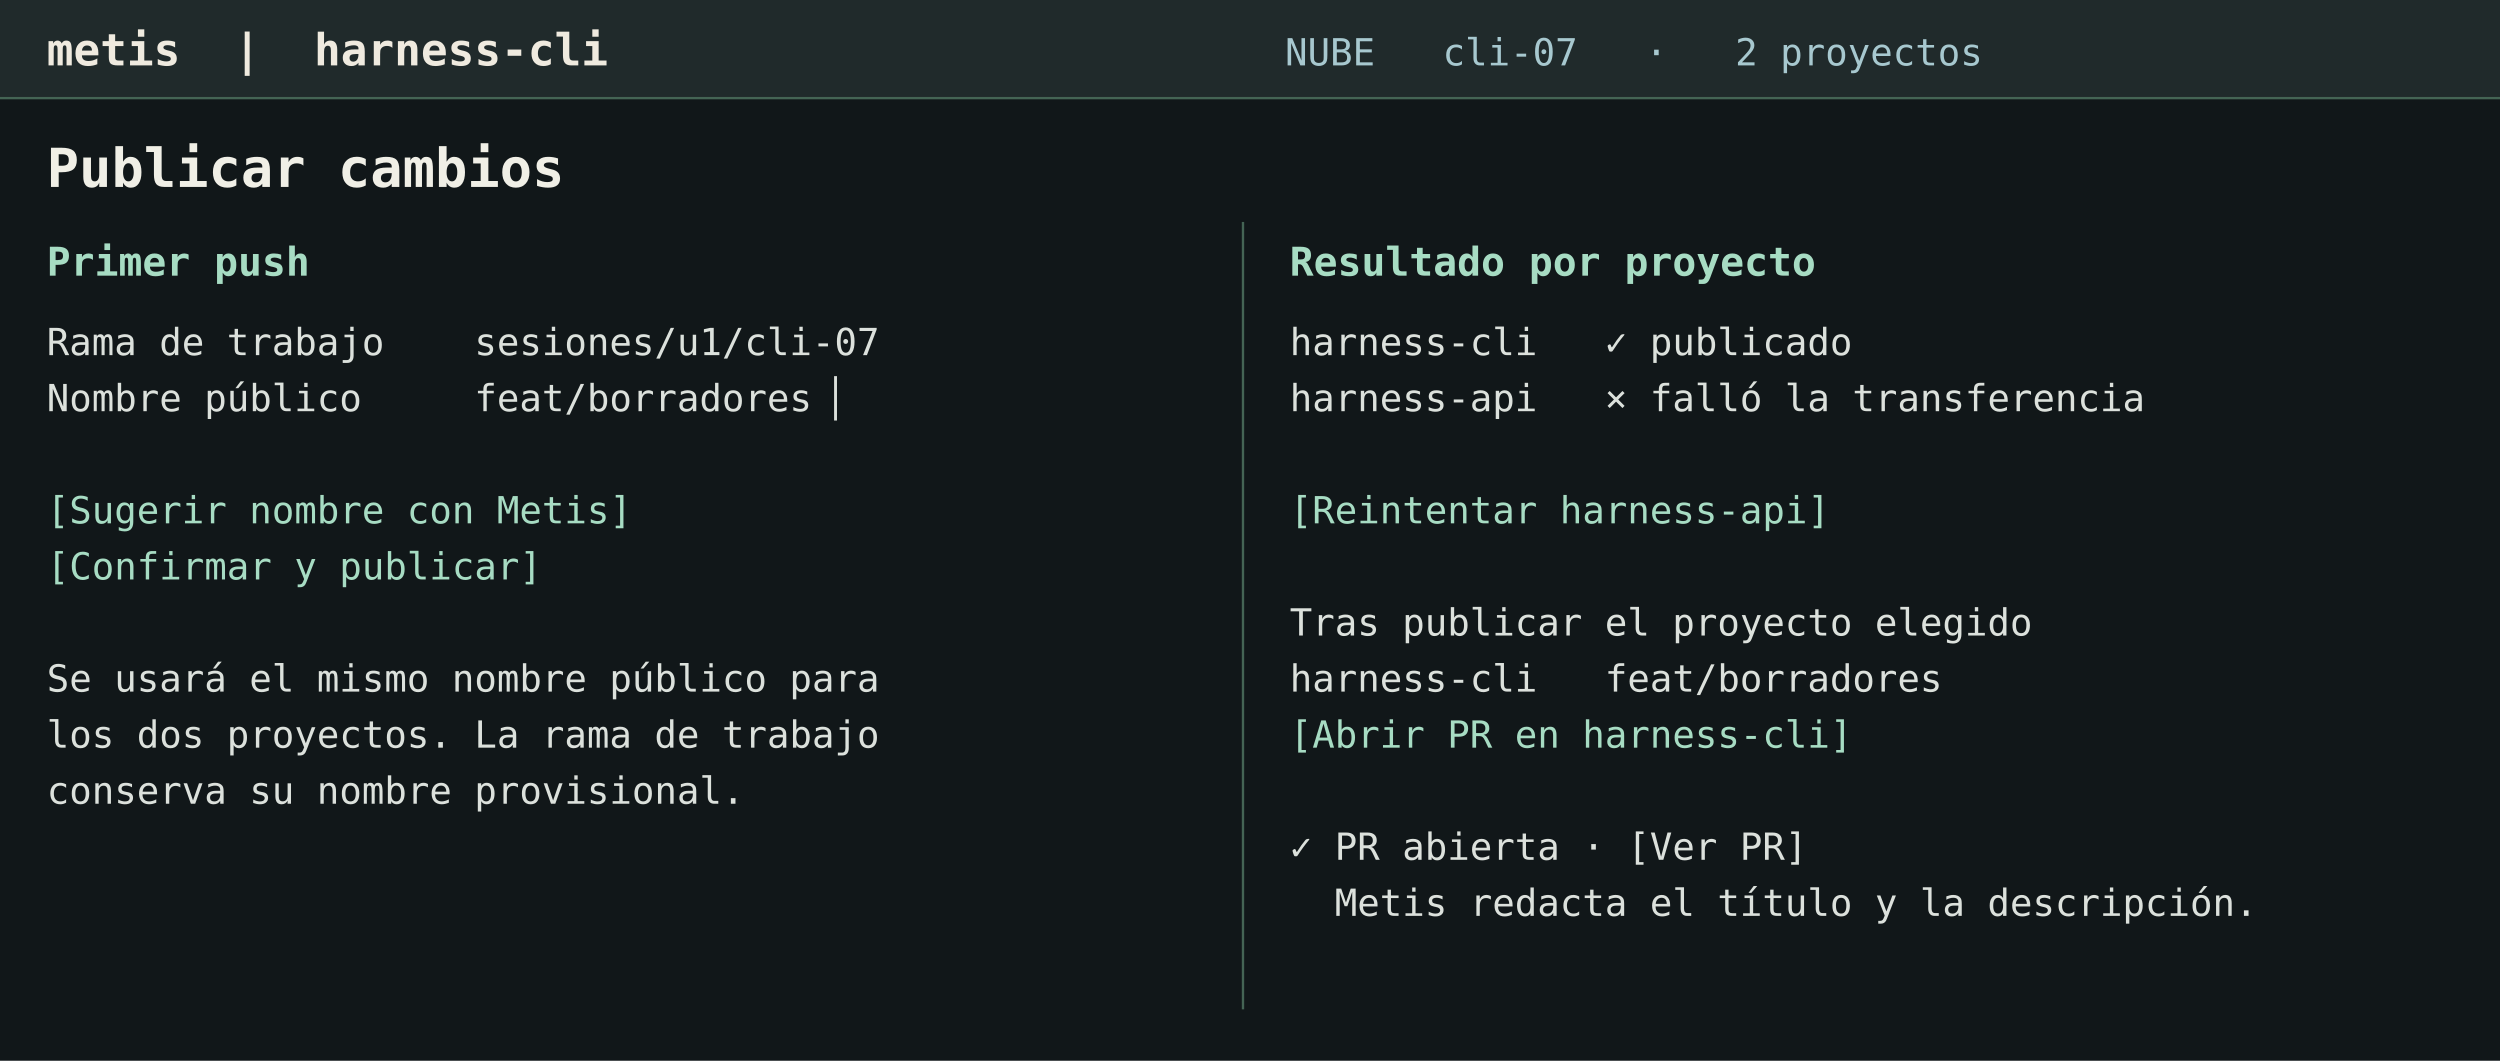
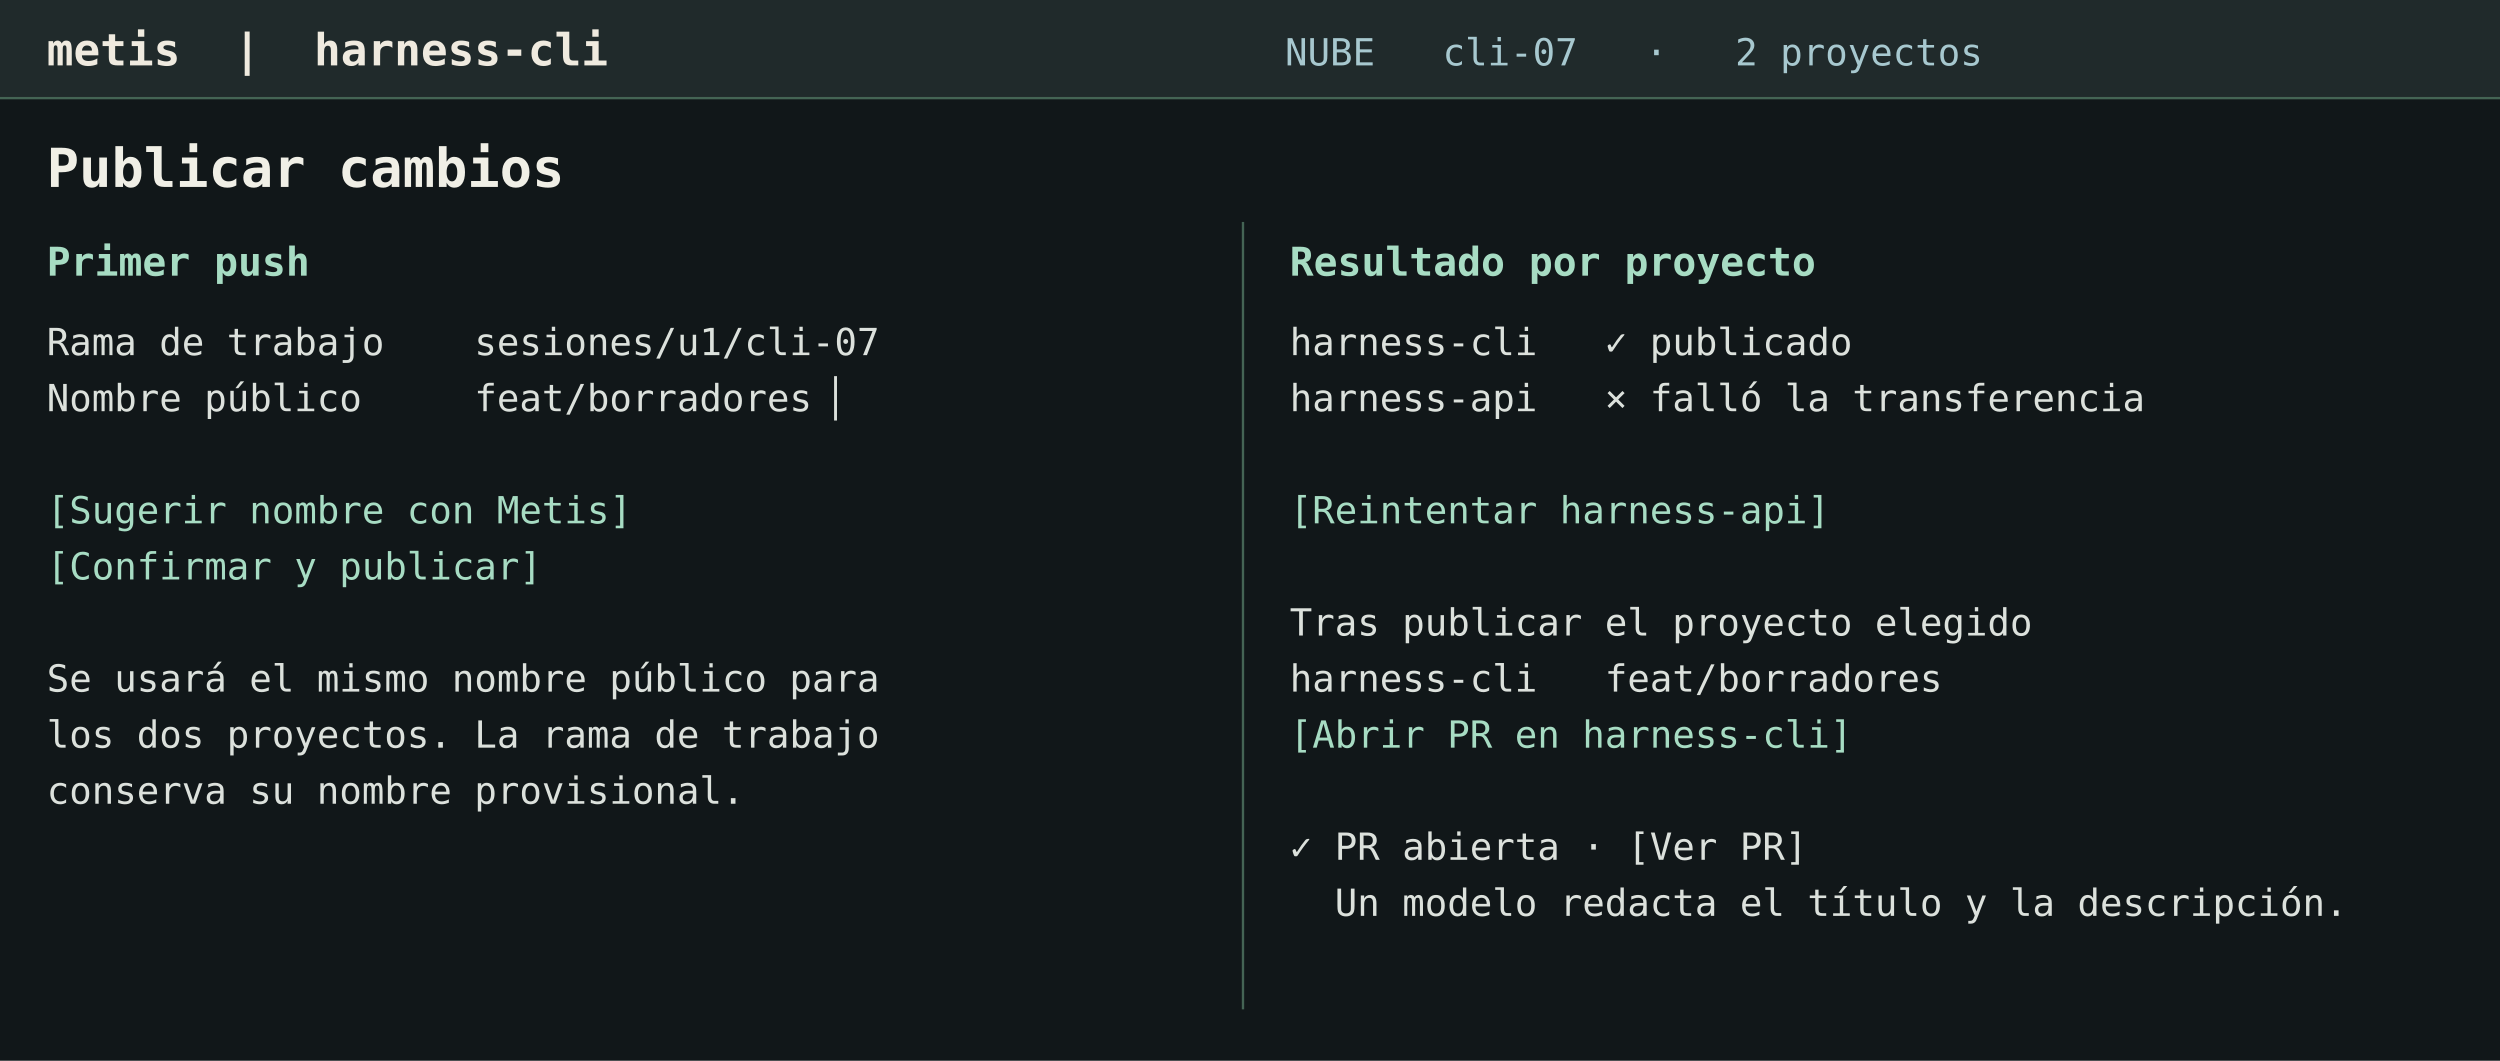
<svg xmlns="http://www.w3.org/2000/svg" width="1070" height="454" viewBox="0 0 1070 454" role="img">
  <rect width="1070" height="454" fill="#111719" />
  <rect width="1070" height="42" fill="#202a2b" />
  <text x="20" y="28" fill="#efeadf" font-family="ui-monospace,Consolas,monospace" font-size="19" font-weight="bold" xml:space="preserve">metis  |  harness-cli</text>
  <text x="550" y="28" fill="#a7c8cf" font-family="ui-monospace,Consolas,monospace" font-size="16" font-weight="normal" xml:space="preserve">NUBE   cli-07   ·   2 proyectos</text>
  <path d="M0 42h1070 M532 95v337" stroke="#446454" />
  <text x="20" y="80" fill="#f0efe6" font-family="ui-monospace,Consolas,monospace" font-size="23" font-weight="bold" xml:space="preserve">Publicar cambios</text>
  <text x="20" y="118" fill="#a7dcc3" font-family="ui-monospace,Consolas,monospace" font-size="17" font-weight="bold" xml:space="preserve">Primer push</text>
  <text x="20" y="152" fill="#dce1dc" font-family="ui-monospace,Consolas,monospace" font-size="16" font-weight="normal" xml:space="preserve">Rama de trabajo    sesiones/u1/cli-07</text>
  <text x="20" y="176" fill="#dce1dc" font-family="ui-monospace,Consolas,monospace" font-size="16" font-weight="normal" xml:space="preserve">Nombre público     feat/borradores ▏</text>
  <text x="20" y="200" fill="#dce1dc" font-family="ui-monospace,Consolas,monospace" font-size="16" font-weight="normal" xml:space="preserve" />
  <text x="20" y="224" fill="#a7dcc3" font-family="ui-monospace,Consolas,monospace" font-size="16" font-weight="normal" xml:space="preserve">[Sugerir nombre con Metis]</text>
  <text x="20" y="248" fill="#a7dcc3" font-family="ui-monospace,Consolas,monospace" font-size="16" font-weight="normal" xml:space="preserve">[Confirmar y publicar]</text>
  <text x="20" y="272" fill="#dce1dc" font-family="ui-monospace,Consolas,monospace" font-size="16" font-weight="normal" xml:space="preserve" />
  <text x="20" y="296" fill="#dce1dc" font-family="ui-monospace,Consolas,monospace" font-size="16" font-weight="normal" xml:space="preserve">Se usará el mismo nombre público para</text>
  <text x="20" y="320" fill="#dce1dc" font-family="ui-monospace,Consolas,monospace" font-size="16" font-weight="normal" xml:space="preserve">los dos proyectos. La rama de trabajo</text>
  <text x="20" y="344" fill="#dce1dc" font-family="ui-monospace,Consolas,monospace" font-size="16" font-weight="normal" xml:space="preserve">conserva su nombre provisional.</text>
  <text x="552" y="118" fill="#a7dcc3" font-family="ui-monospace,Consolas,monospace" font-size="17" font-weight="bold" xml:space="preserve">Resultado por proyecto</text>
  <text x="552" y="152" fill="#dce1dc" font-family="ui-monospace,Consolas,monospace" font-size="16" font-weight="normal" xml:space="preserve">harness-cli   ✓ publicado</text>
  <text x="552" y="176" fill="#dce1dc" font-family="ui-monospace,Consolas,monospace" font-size="16" font-weight="normal" xml:space="preserve">harness-api   × falló la transferencia</text>
  <text x="552" y="200" fill="#dce1dc" font-family="ui-monospace,Consolas,monospace" font-size="16" font-weight="normal" xml:space="preserve" />
  <text x="552" y="224" fill="#a7dcc3" font-family="ui-monospace,Consolas,monospace" font-size="16" font-weight="normal" xml:space="preserve">[Reintentar harness-api]</text>
  <text x="552" y="248" fill="#dce1dc" font-family="ui-monospace,Consolas,monospace" font-size="16" font-weight="normal" xml:space="preserve" />
  <text x="552" y="272" fill="#dce1dc" font-family="ui-monospace,Consolas,monospace" font-size="16" font-weight="normal" xml:space="preserve">Tras publicar el proyecto elegido</text>
  <text x="552" y="296" fill="#dce1dc" font-family="ui-monospace,Consolas,monospace" font-size="16" font-weight="normal" xml:space="preserve">harness-cli   feat/borradores</text>
  <text x="552" y="320" fill="#a7dcc3" font-family="ui-monospace,Consolas,monospace" font-size="16" font-weight="normal" xml:space="preserve">[Abrir PR en harness-cli]</text>
  <text x="552" y="344" fill="#dce1dc" font-family="ui-monospace,Consolas,monospace" font-size="16" font-weight="normal" xml:space="preserve" />
  <text x="552" y="368" fill="#dce1dc" font-family="ui-monospace,Consolas,monospace" font-size="16" font-weight="normal" xml:space="preserve">✓ PR abierta · [Ver PR]</text>
-   <text x="552" y="392" fill="#dce1dc" font-family="ui-monospace,Consolas,monospace" font-size="16" font-weight="normal" xml:space="preserve">  Metis redacta el título y la descripción.</text>
+   <text x="552" y="392" fill="#dce1dc" font-family="ui-monospace,Consolas,monospace" font-size="16" font-weight="normal" xml:space="preserve">  Un modelo redacta el título y la descripción.</text>
</svg>
